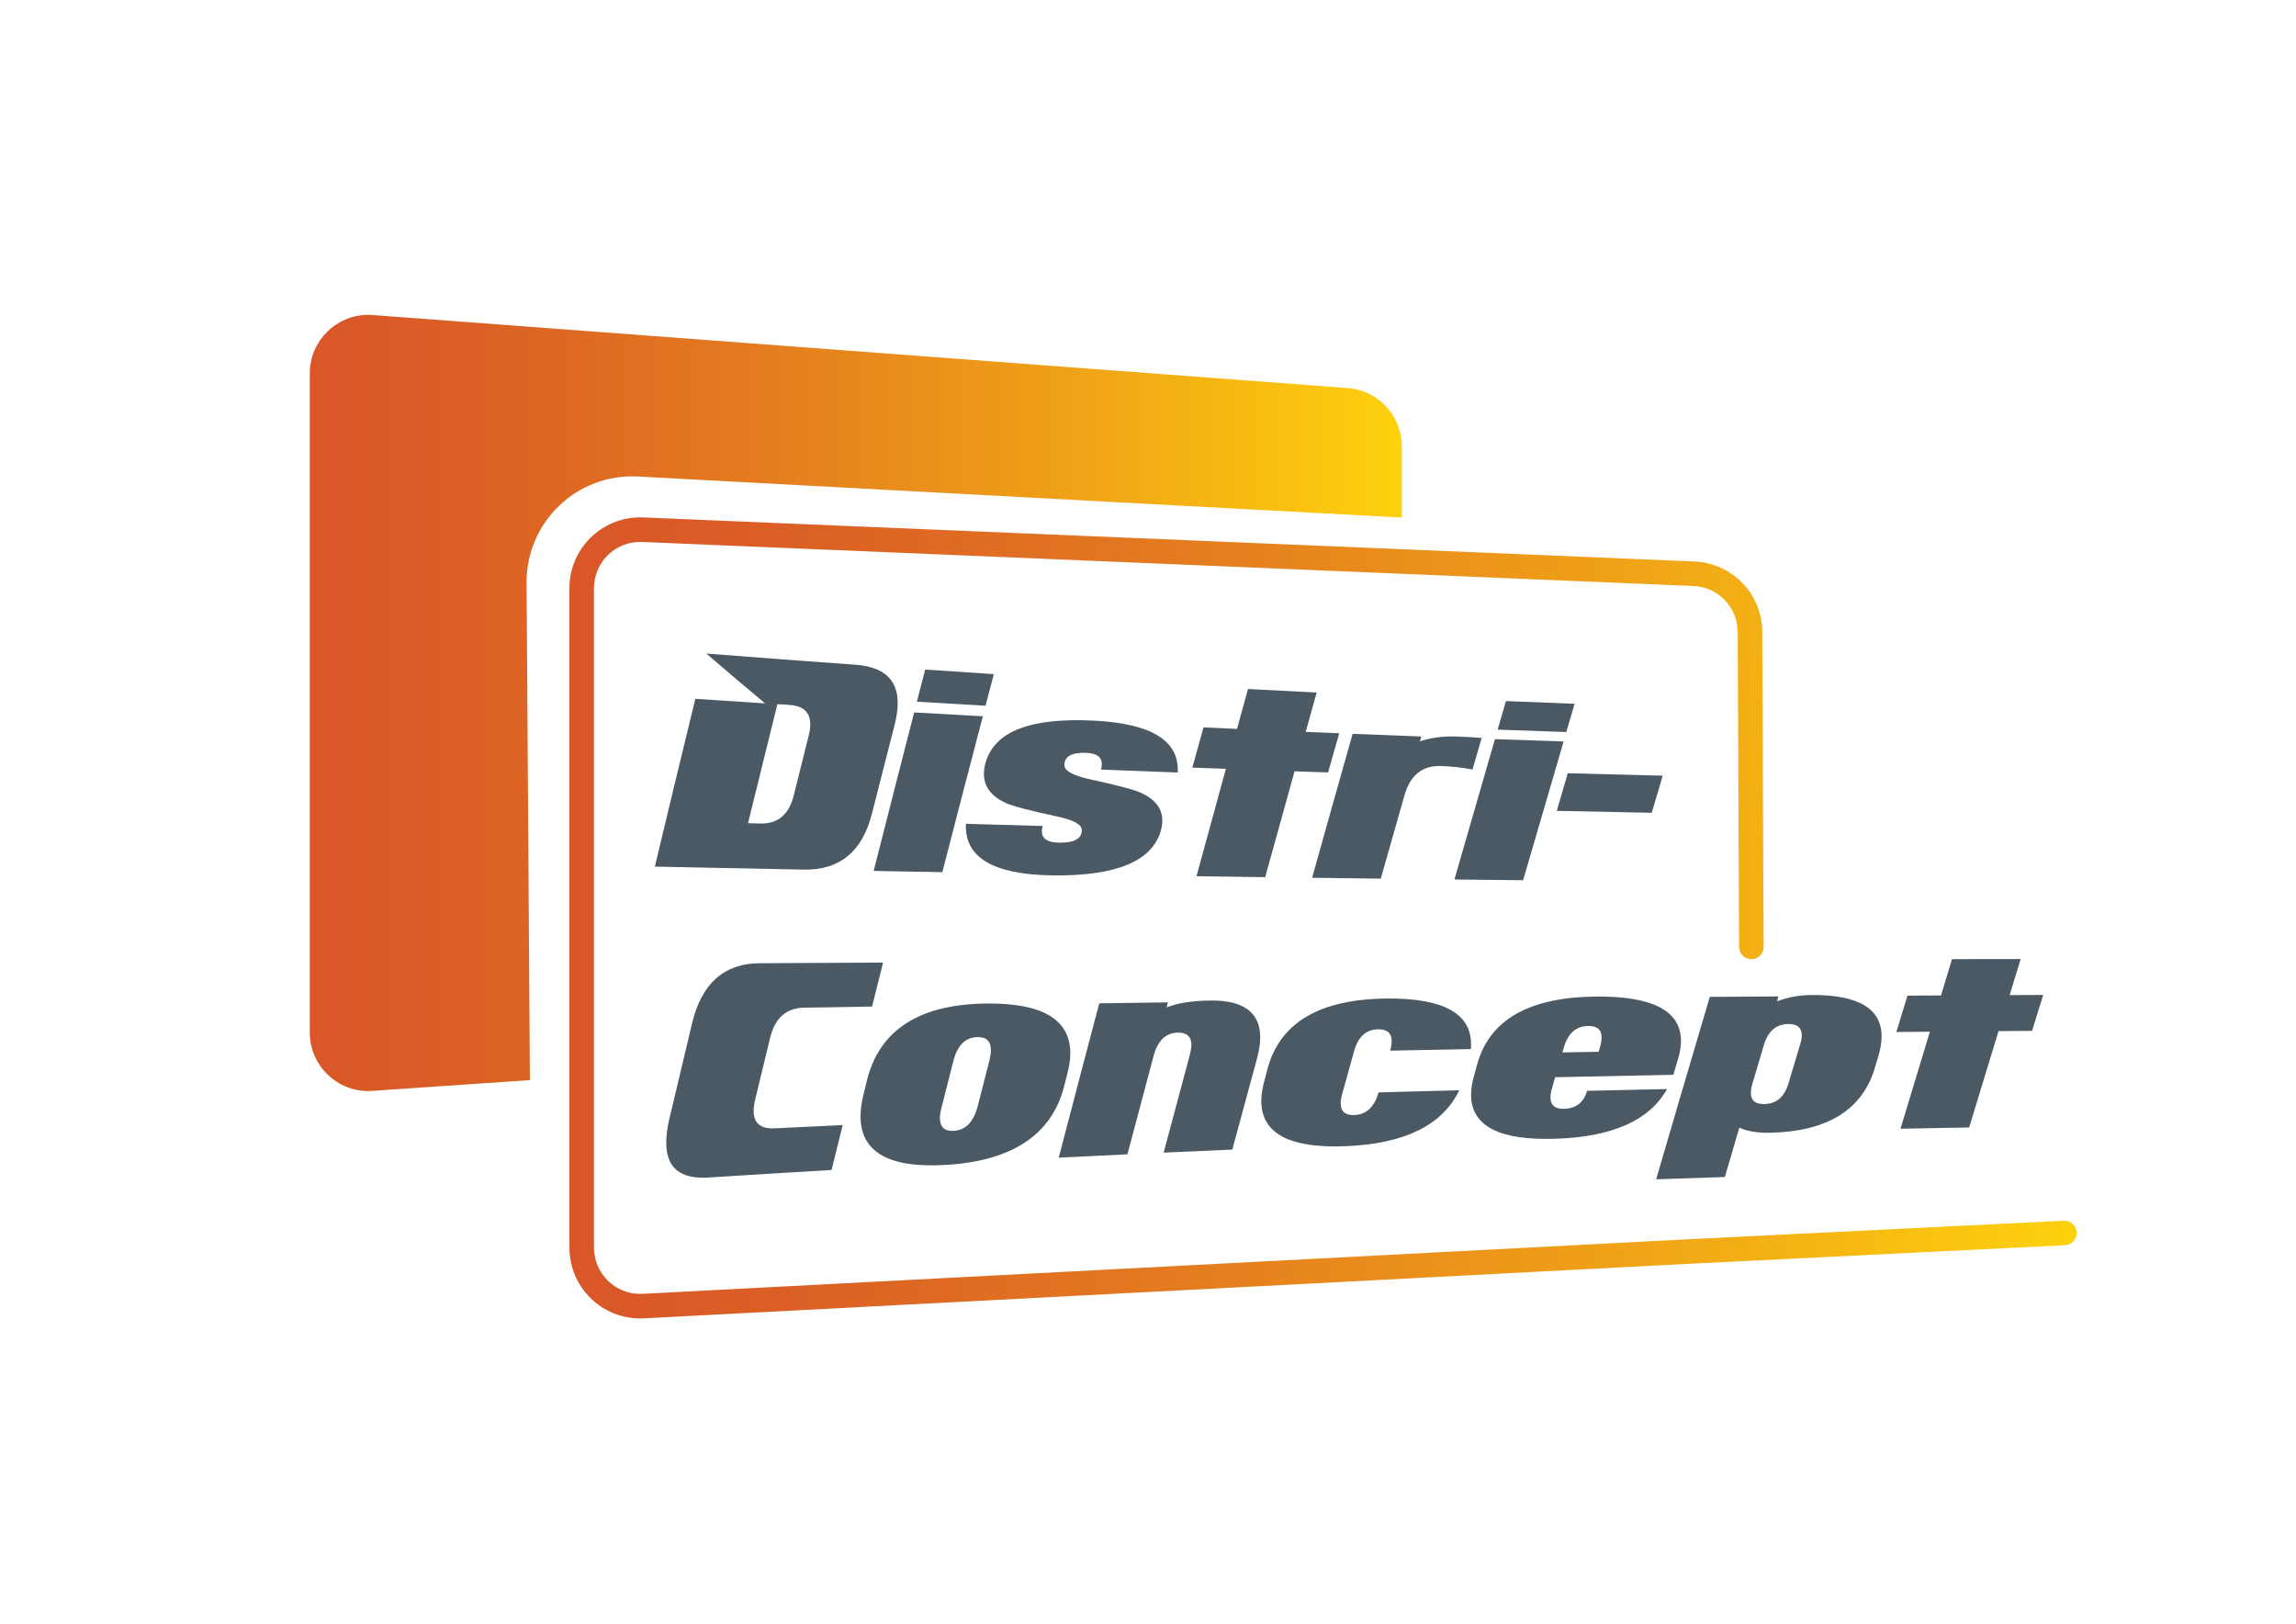
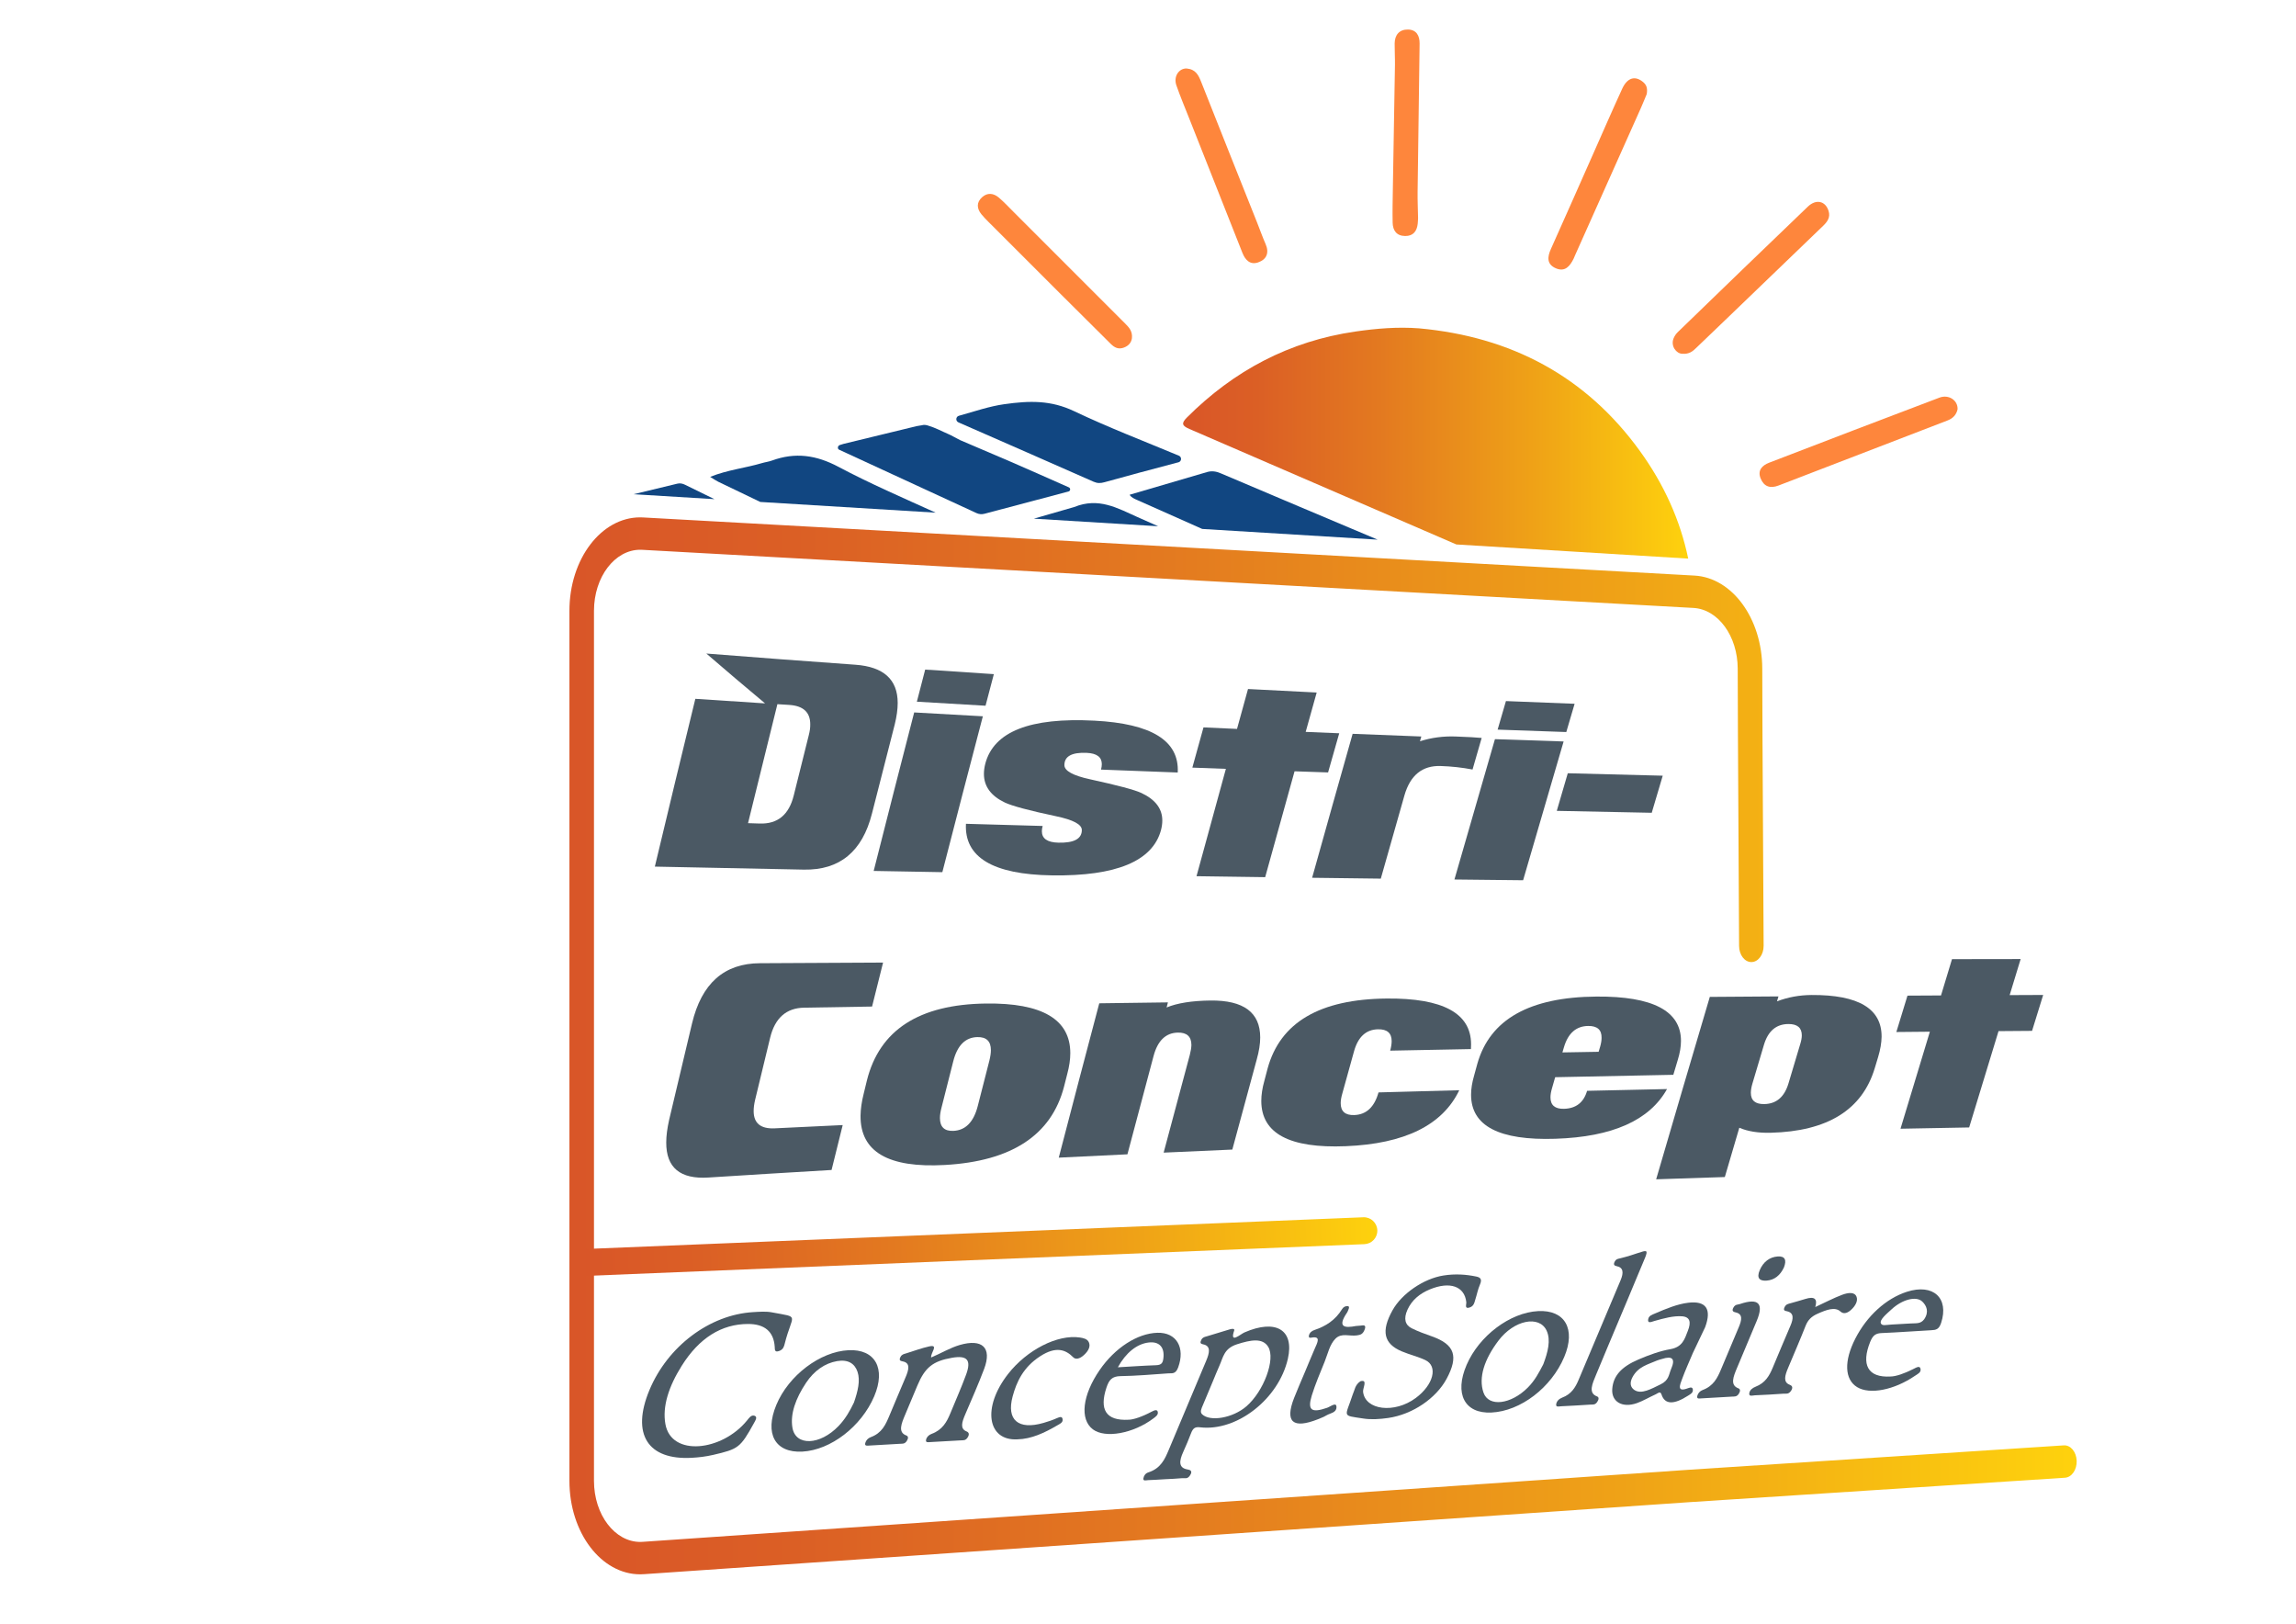
- <svg xmlns="http://www.w3.org/2000/svg" xmlns:xlink="http://www.w3.org/1999/xlink" id="Calque_1" viewBox="0 0 1932 1366.07">
+ <svg xmlns="http://www.w3.org/2000/svg" xmlns:xlink="http://www.w3.org/1999/xlink" id="Calque_1" viewBox="0 0 1220.168 862.751">
  <defs>
    <clipPath id="clippath">
-       <rect x="0" y="0" width="1932" height="1366.07" fill="none" stroke-width="0" />
+       <rect width="1220.168" height="862.751" fill="none" stroke-width="0" />
    </clipPath>
    <clipPath id="clippath-1">
-       <path d="M260.691,314.101v554.623c0,27.793,23.001,50.066,50.778,49.174l134.432-9.175-2.809-418.401c-.342-51.239,42.562-92.174,93.728-89.423l642.752,34.542v-59.914c0-25.746-19.85-47.141-45.527-49.064l-820.48-61.424c-1.253-.094-2.501-.14-3.736-.14-26.895-.002-49.137,21.838-49.137,49.201" fill="none" stroke-width="0" />
+       <rect width="1220.168" height="862.751" fill="none" stroke-width="0" />
    </clipPath>
-     <linearGradient id="Dégradé_sans_nom_2" x1="-16.59" y1="-243.923" x2="-14.295" y2="-243.923" gradientTransform="translate(6903.599 -97077.796) scale(400.412 -400.412)" gradientUnits="userSpaceOnUse">
+     <linearGradient id="Dégradé_sans_nom_2" x1="-622.478" y1="-344.617" x2="-621.029" y2="-344.617" gradientTransform="translate(344952.232 -190249.906) scale(553.674 -553.674)" gradientUnits="userSpaceOnUse">
      <stop offset="0" stop-color="#d95628" />
      <stop offset=".146" stop-color="#db5f25" />
      <stop offset=".388" stop-color="#e37920" />
      <stop offset=".696" stop-color="#efa217" />
      <stop offset="1" stop-color="#fed20d" />
    </linearGradient>
-     <clipPath id="clippath-2">
-       <rect x="0" y="0" width="1932" height="1366.07" fill="none" stroke-width="0" />
-     </clipPath>
-     <linearGradient id="Dégradé_sans_nom_2-2" x1="-16.48" y1="-243.297" x2="-14.185" y2="-243.297" gradientTransform="translate(9603.756 -133935.198) scale(553.674 -553.674)" xlink:href="#Dégradé_sans_nom_2" />
+     <linearGradient id="Dégradé_sans_nom_3" x1="294.536" y1="227.882" x2="717.717" y2="227.882" gradientTransform="translate(24.908 910.545) rotate(-2.335) scale(1 -1)" gradientUnits="userSpaceOnUse">
+       <stop offset="0" stop-color="#d95628" />
+       <stop offset=".146" stop-color="#db5f25" />
+       <stop offset=".388" stop-color="#e37920" />
+       <stop offset=".696" stop-color="#efa217" />
+       <stop offset="1" stop-color="#fed20d" />
+     </linearGradient>
+     <linearGradient id="Dégradé_sans_nom_2-2" x1="628.746" y1="235.473" x2="897.171" y2="235.473" gradientTransform="matrix(1,0,0,1,0,0)" xlink:href="#Dégradé_sans_nom_2" />
  </defs>
-   <g clip-path="url(#clippath)">
-     <g clip-path="url(#clippath-1)">
-       <rect x="260.691" y="264.898" width="918.88" height="653.893" fill="url(#Dégradé_sans_nom_2)" stroke-width="0" />
+   <g id="Calque_1-2">
+     <g clip-path="url(#clippath)">
+       <g clip-path="url(#clippath-1)">
+         <path d="M463.378,432.323c-5.086,20.093-17.13,30.09-36.133,29.749-26.416-.509-52.83-1.042-79.241-1.602,7.172-30.05,14.345-59.763,21.52-89.15,12.351.824,24.702,1.632,37.055,2.419-10.405-8.687-20.808-17.514-31.213-26.486,26.414,2.083,52.829,4.064,79.246,5.95,14.968,1.082,22.45,7.839,22.45,20.32,0,3.377-.525,7.172-1.568,11.401-4.04,15.709-8.077,31.508-12.114,47.4M421.829,422.64c2.661-10.705,5.32-21.367,7.981-31.988.57-2.182.831-4.125.784-5.826,0-6.381-3.731-9.803-11.189-10.274-2.09-.132-4.182-.264-6.271-.395-5.203,20.912-10.405,41.986-15.607,63.228,2.09.067,4.182.134,6.271.2,9.501.296,15.51-4.704,18.03-14.944" fill="#4b5964" stroke-width="0" />
+         <path d="M500.794,463.42c-12.165-.212-24.328-.431-36.491-.652,7.174-28.362,14.348-56.431,21.524-84.22,12.165.699,24.328,1.383,36.492,2.05-7.175,27.337-14.351,54.941-21.525,82.823M523.744,374.984c-12.165-.696-24.328-1.41-36.492-2.142,1.474-5.699,2.947-11.384,4.419-17.06,12.165.826,24.328,1.632,36.492,2.418-1.473,5.584-2.947,11.179-4.419,16.784" fill="#4b5964" stroke-width="0" />
+         <path d="M625.883,410.472c-13.59-.502-27.18-1.021-40.771-1.554.286-1.033.426-2.005.428-2.907,0-3.754-2.686-5.748-8.055-5.983-7.887-.346-11.831,1.82-11.831,6.51,0,3.043,4.561,5.573,13.685,7.544,14.541,3.182,23.617,5.575,27.229,7.263,7.412,3.475,11.118,8.331,11.118,14.613,0,1.654-.238,3.371-.712,5.155-4.467,16.445-23.785,24.511-57.95,24.01-31.362-.452-46.59-9.61-45.687-27.401,13.589.394,27.179.778,40.77,1.151-.286,1.006-.428,1.942-.428,2.808,0,3.908,2.945,5.929,8.838,6.065,8.269.188,12.402-2.053,12.402-6.715,0-2.981-4.561-5.411-13.685-7.326-14.398-3.039-23.475-5.496-27.227-7.286-7.413-3.528-11.119-8.619-11.119-15.219,0-1.674.238-3.462.713-5.36,4.513-17.175,23.851-24.695,58.018-22.923,30.412,1.569,45.166,10.693,44.264,27.554" fill="#4b5964" stroke-width="0" />
+         <path d="M705.788,410.428c-5.939-.198-11.881-.4-17.819-.604-5.205,18.64-10.408,37.387-15.611,56.247-12.165-.164-24.332-.332-36.497-.507,5.203-19.13,10.408-38.14,15.611-57.035-5.941-.217-11.881-.438-17.819-.662,1.971-7.141,3.943-14.263,5.916-21.369,5.939.273,11.881.542,17.819.807,1.95-7.083,3.898-14.149,5.845-21.2,12.165.639,24.332,1.259,36.497,1.861-1.948,6.958-3.898,13.931-5.845,20.918,5.941.249,11.881.496,17.821.738-1.972,6.921-3.946,13.856-5.918,20.804" fill="#4b5964" stroke-width="0" />
+         <path d="M782.558,408.882c-5.513-1.057-11.169-1.681-16.964-1.864-9.742-.314-16.159,4.886-19.246,15.662-4.183,14.662-8.363,29.385-12.547,44.176-12.165-.147-24.332-.3-36.497-.457,7.177-25.698,14.352-51.19,21.529-76.489,12.165.49,24.332.963,36.497,1.42-.238.844-.477,1.689-.714,2.533,6.082-1.932,12.403-2.768,18.961-2.529,6.558.241,11.165.495,13.828.766-1.616,5.585-3.231,11.179-4.846,16.782" fill="#4b5964" stroke-width="0" />
+         <path d="M809.43,467.71c-12.165-.127-24.332-.259-36.496-.396,7.176-25.03,14.351-49.881,21.527-74.566,12.165.425,24.332.834,36.497,1.226-7.176,24.42-14.351,48.996-21.527,73.736M832.381,388.961c-12.165-.41-24.33-.838-36.495-1.28,1.473-5.064,2.947-10.12,4.419-15.17,12.165.497,24.332.978,36.495,1.439-1.473,4.998-2.947,10-4.419,15.011" fill="#4b5964" stroke-width="0" />
+         <path d="M877.785,431.863c-16.821-.321-33.641-.661-50.464-1.021,1.948-6.671,3.895-13.331,5.845-19.978,16.821.457,33.643.889,50.464,1.296-1.948,6.558-3.898,13.125-5.845,19.704" fill="#4b5964" stroke-width="0" />
+         <path d="M441.924,621.659c-21.808,1.283-43.613,2.619-65.418,4.009-15.013.978-22.495-5.222-22.446-18.632,0-3.482.522-7.527,1.567-12.128,4.037-17.107,8.076-34.108,12.113-51.001,5.083-21.412,17.125-32.031,36.129-32.11,21.806-.117,43.613-.231,65.422-.338-1.948,7.766-3.896,15.554-5.844,23.363-12.02.195-24.041.394-36.061.597-9.503.155-15.537,5.451-18.102,15.941-2.661,10.956-5.32,21.954-7.981,32.998-.523,2.22-.784,4.22-.784,5.998,0,6.495,3.752,9.55,11.258,9.176,12.02-.59,24.041-1.168,36.061-1.731-1.972,7.929-3.943,15.883-5.916,23.859" fill="#4b5964" stroke-width="0" />
+         <path d="M565.439,577.462c-6.699,25.662-27.798,39.548-63.29,41.539-30.078,1.694-45.02-6.993-44.829-26.217.048-3.509.594-7.344,1.639-11.498.57-2.358,1.141-4.714,1.71-7.067,6.699-26.986,27.794-40.541,63.289-41.001,29.888-.394,44.832,8.416,44.832,26.387,0,3.38-.547,7.089-1.639,11.134-.571,2.239-1.141,4.481-1.711,6.725M519.609,587.701c2.067-8.103,4.134-16.183,6.2-24.24.523-2.13.786-3.958.784-5.482.002-4.724-2.398-7.03-7.197-6.922-6.415.142-10.692,4.45-12.829,12.956-2.067,8.13-4.134,16.283-6.2,24.459-.571,2.165-.855,4.02-.855,5.564,0,4.786,2.398,7.065,7.197,6.842,6.415-.296,10.715-4.7,12.9-13.176" fill="#4b5964" stroke-width="0" />
+         <path d="M654.894,610.818c-12.165.526-24.332,1.067-36.495,1.625,4.634-17.403,9.266-34.705,13.898-51.91.523-2.033.807-3.779.855-5.238,0-4.511-2.4-6.721-7.199-6.63-6.415.122-10.716,4.248-12.902,12.409-4.634,17.319-9.266,34.739-13.898,52.263-12.165.574-24.329,1.164-36.494,1.769,7.174-27.595,14.349-54.928,21.525-82.011,12.165-.165,24.329-.328,36.495-.486-.238.901-.476,1.801-.713,2.703,5.703-2.349,13.472-3.573,23.308-3.693,17.629-.198,26.444,6.351,26.446,19.629,0,3.431-.619,7.334-1.853,11.721-4.325,15.869-8.648,31.817-12.973,47.848" fill="#4b5964" stroke-width="0" />
+         <path d="M775.501,579.285c-8.886,18.541-29.011,28.488-60.374,29.741-29.844,1.209-44.79-6.749-44.836-24.017,0-3.29.545-6.874,1.639-10.747.571-2.169,1.141-4.336,1.71-6.502,6.701-24.55,27.799-36.871,63.298-37.198,29.891-.279,44.836,7.839,44.836,24.322,0,.846-.025,1.694-.071,2.54-14.304.266-28.608.542-42.912.829.522-1.941.784-3.629.784-5.067,0-4.262-2.398-6.356-7.199-6.278-6.416.102-10.692,4.03-12.831,11.806-2.067,7.433-4.135,14.883-6.202,22.35-.571,1.978-.855,3.672-.855,5.086,0,4.379,2.398,6.488,7.2,6.328,6.415-.215,10.715-4.233,12.9-12.033,14.304-.403,28.608-.79,42.912-1.161" fill="#4b5964" stroke-width="0" />
+         <path d="M889.259,571.09c-20.931.395-41.862.821-62.795,1.274-.547,1.906-1.092,3.814-1.639,5.72-.571,1.911-.855,3.571-.855,4.981,0,4.189,2.399,6.219,7.199,6.092,6.366-.171,10.454-3.361,12.26-9.558,14.16-.328,28.321-.641,42.481-.939-9.266,16.62-29.033,25.443-59.302,26.416-29.892.978-44.835-6.782-44.835-23.417,0-3.071.545-6.49,1.64-10.252.57-2.081,1.139-4.162,1.71-6.241,6.7-23.563,27.799-35.384,63.296-35.645,29.937-.225,44.903,7.634,44.903,23.54,0,3.1-.57,6.488-1.71,10.169-.784,2.619-1.568,5.239-2.352,7.861M849.56,558.865c.261-.875.523-1.752.784-2.628.523-1.794.783-3.387.783-4.783.096-4.27-2.28-6.374-7.127-6.312-6.415.082-10.716,3.878-12.902,11.41-.262.881-.523,1.762-.784,2.644,6.415-.113,12.831-.223,19.246-.332" fill="#4b5964" stroke-width="0" />
+         <path d="M996.308,567.56c-6.652,22.134-25.11,33.579-55.375,34.327-6.557.159-12.094-.724-16.608-2.664-2.565,8.712-5.13,17.44-7.697,26.187-12.165.384-24.328.786-36.492,1.204,9.503-32.561,19.006-64.857,28.511-96.918,12.165-.09,24.328-.175,36.491-.258-.261.873-.522,1.745-.784,2.619,5.797-2.21,11.926-3.329,18.387-3.37,24.897-.142,37.297,7.264,37.202,22.198-.049,3.231-.667,6.829-1.855,10.791-.593,1.96-1.186,3.921-1.779,5.883M956.683,554.838c.571-1.826.856-3.396.856-4.707-.002-4.061-2.4-6.068-7.199-6.021-6.415.064-10.716,3.717-12.9,10.973-2.067,6.935-4.134,13.881-6.2,20.837-.525,1.839-.784,3.422-.784,4.741,0,4.088,2.398,6.082,7.197,5.981,6.415-.134,10.692-3.826,12.829-11.067,2.067-6.923,4.134-13.835,6.2-20.737" fill="#4b5964" stroke-width="0" />
+         <path d="M1079.897,547.745c-5.938.043-11.876.09-17.814.137-5.202,17.013-10.405,34.074-15.607,51.183-12.162.212-24.324.438-36.486.677,5.203-17.239,10.405-34.421,15.607-51.552-5.938.054-11.877.109-17.815.165,1.971-6.453,3.943-12.898,5.915-19.334,5.939-.033,11.877-.065,17.816-.096,1.948-6.436,3.895-12.864,5.842-19.286,12.162-.019,24.324-.038,36.485-.054-1.946,6.38-3.895,12.767-5.842,19.16,5.938-.026,11.876-.052,17.814-.078-1.971,6.354-3.943,12.713-5.915,19.078" fill="#4b5964" stroke-width="0" />
+         <path d="M924.206,502.619l-.612-112.348-.116-35.025c-.054-17.294-10.405-31.485-23.498-32.223h.007l-558.72-30.884h-.005c-.362-.021-.721-.031-1.078-.031-13.461.032-24.5,14.436-24.524,32.394v462.397c.025,17.984,11.091,32.362,24.518,32.395.488,0,.979-.019,1.474-.057l.023-.002,556.104-38.3,198.994-12.947c3.597-.234,6.658,3.424,6.835,8.171.178,4.746-2.595,8.784-6.193,9.019l-198.983,12.946.019-.002-556.078,38.299.043-.003c-.75.059-1.498.087-2.241.087-20.616-.006-37.549-22.056-37.561-49.605v-462.398c.009-27.507,16.912-49.598,37.568-49.603.543,0,1.089.015,1.637.046h0l558.714,30.885h.007c20.055,1.141,35.892,22.853,35.982,49.342l.116,35.025.612,112.348c.015,4.752-2.892,8.622-6.494,8.642-3.602.021-6.535-3.816-6.55-8.568h-.002.001Z" fill="url(#Dégradé_sans_nom_2)" stroke-width="0" />
+       </g>
    </g>
-     <g clip-path="url(#clippath-2)">
-       <path d="M733.707,684.535c-8.053,31.816-27.123,47.643-57.213,47.104-41.826-.805-83.651-1.65-125.47-2.536,11.357-47.581,22.714-94.628,34.074-141.16,19.557,1.306,39.113,2.584,58.672,3.83-16.475-13.755-32.947-27.731-49.422-41.938,41.823,3.298,83.649,6.435,125.477,9.42,23.699,1.712,35.547,12.413,35.547,32.174,0,5.347-.831,11.357-2.483,18.053-6.396,24.874-12.789,49.89-19.182,75.053M667.919,669.204c4.213-16.95,8.424-33.833,12.638-50.649.902-3.456,1.315-6.531,1.241-9.225,0-10.104-5.907-15.522-17.716-16.268-3.309-.209-6.621-.418-9.93-.626-8.238,33.112-16.475,66.481-24.711,100.114,3.309.106,6.621.211,9.93.317,15.043.47,24.559-7.449,28.548-23.662" fill="#4b5964" stroke-width="0" />
-       <path d="M792.951,733.774c-19.261-.335-38.521-.682-57.779-1.033,11.359-44.908,22.719-89.352,34.081-133.353,19.261,1.108,38.521,2.189,57.782,3.245-11.362,43.285-22.723,86.993-34.083,131.141M829.29,593.745c-19.261-1.101-38.521-2.233-57.782-3.392,2.334-9.023,4.665-18.026,6.997-27.013,19.261,1.308,38.521,2.584,57.782,3.828-2.332,8.842-4.665,17.7-6.997,26.576" fill="#4b5964" stroke-width="0" />
-       <path d="M991.015,649.936c-21.519-.794-43.037-1.616-64.556-2.46.452-1.636.675-3.174.677-4.603,0-5.944-4.252-9.101-12.755-9.473-12.488-.548-18.733,2.882-18.733,10.308,0,4.819,7.222,8.824,21.668,11.945,23.024,5.039,37.394,8.828,43.115,11.499,11.736,5.503,17.604,13.191,17.604,23.139,0,2.618-.376,5.338-1.127,8.163-7.073,26.039-37.661,38.81-91.757,38.016-49.658-.716-73.77-15.217-72.34-43.386,21.516.624,43.035,1.232,64.554,1.822-.452,1.593-.677,3.075-.677,4.447,0,6.187,4.663,9.388,13.994,9.604,13.092.298,19.637-3.25,19.637-10.632,0-4.72-7.222-8.569-21.668-11.6-22.797-4.812-37.169-8.702-43.111-11.536-11.738-5.586-17.606-13.647-17.606-24.098,0-2.651.376-5.482,1.129-8.486,7.146-27.194,37.766-39.102,91.865-36.297,48.153,2.485,71.516,16.931,70.087,43.629" fill="#4b5964" stroke-width="0" />
-       <path d="M1117.537,649.867c-9.404-.314-18.811-.633-28.215-.957-8.241,29.514-16.479,59.198-24.718,89.06-19.263-.259-38.526-.525-57.789-.803,8.238-30.29,16.479-60.391,24.718-90.309-9.407-.344-18.811-.693-28.215-1.047,3.121-11.307,6.244-22.583,9.368-33.835,9.404.431,18.811.858,28.215,1.278,3.087-11.215,6.171-22.404,9.255-33.567,19.263,1.012,38.526,1.994,57.789,2.947-3.084,11.018-6.171,22.058-9.255,33.121,9.407.395,18.811.785,28.217,1.168-3.123,10.958-6.247,21.939-9.37,32.942" fill="#4b5964" stroke-width="0" />
-       <path d="M1239.093,647.419c-8.73-1.673-17.684-2.662-26.861-2.951-15.426-.498-25.585,7.736-30.473,24.8-6.623,23.215-13.243,46.528-19.866,69.947-19.263-.234-38.526-.475-57.789-.723,11.364-40.69,22.726-81.054,34.088-121.112,19.263.776,38.526,1.524,57.789,2.249-.376,1.336-.755,2.674-1.131,4.011,9.631-3.059,19.639-4.383,30.023-4.004,10.384.381,17.679.783,21.895,1.212-2.559,8.844-5.115,17.7-7.674,26.572" fill="#4b5964" stroke-width="0" />
-       <path d="M1281.642,740.566c-19.263-.202-38.526-.411-57.788-.627,11.362-39.632,22.723-78.981,34.085-118.067,19.263.672,38.526,1.32,57.789,1.941-11.362,38.666-22.723,77.579-34.085,116.752M1317.983,615.876c-19.263-.649-38.524-1.326-57.786-2.026,2.332-8.018,4.665-16.025,6.997-24.02,19.263.787,38.526,1.549,57.786,2.279-2.332,7.913-4.665,15.834-6.997,23.768" fill="#4b5964" stroke-width="0" />
-       <path d="M1389.875,683.806c-26.634-.509-53.268-1.046-79.904-1.616,3.084-10.563,6.168-21.108,9.255-31.634,26.634.723,53.27,1.407,79.904,2.052-3.084,10.384-6.171,20.782-9.255,31.198" fill="#4b5964" stroke-width="0" />
-       <path d="M699.738,984.328c-34.53,2.031-69.056,4.147-103.582,6.348-23.772,1.549-35.618-8.268-35.54-29.502,0-5.514.826-11.919,2.481-19.203,6.393-27.088,12.787-54.007,19.18-80.755,8.048-33.904,27.116-50.718,57.206-50.842,34.528-.186,69.056-.365,103.589-.535-3.084,12.296-6.169,24.628-9.253,36.993-19.033.308-38.067.624-57.098.945-15.047.246-24.601,8.631-28.662,25.241-4.213,17.347-8.424,34.762-12.638,52.249-.828,3.516-1.242,6.683-1.242,9.498,0,10.283,5.941,15.121,17.826,14.529,19.033-.934,38.067-1.85,57.1-2.742-3.123,12.555-6.244,25.149-9.367,37.778" fill="#4b5964" stroke-width="0" />
-       <path d="M895.309,914.347c-10.607,40.632-44.015,62.621-100.213,65.772-47.625,2.683-71.285-11.073-70.982-41.511.076-5.556.941-11.628,2.595-18.207.902-3.734,1.806-7.463,2.708-11.19,10.607-42.73,44.008-64.193,100.211-64.921,47.324-.624,70.986,13.326,70.986,41.78,0,5.352-.865,11.224-2.595,17.629-.904,3.546-1.806,7.096-2.71,10.648M822.744,930.56c3.272-12.83,6.545-25.624,9.817-38.381.828-3.373,1.244-6.267,1.241-8.681.002-7.479-3.798-11.132-11.396-10.96-10.157.225-16.929,7.045-20.314,20.514-3.272,12.872-6.545,25.782-9.817,38.728-.904,3.428-1.354,6.366-1.354,8.81,0,7.578,3.796,11.187,11.396,10.834,10.157-.47,16.966-7.442,20.426-20.862" fill="#4b5964" stroke-width="0" />
-       <path d="M1036.952,967.162c-19.263.833-38.526,1.689-57.786,2.573,7.337-27.556,14.671-54.952,22.007-82.194.828-3.22,1.278-5.983,1.354-8.294,0-7.142-3.8-10.643-11.398-10.497-10.157.193-16.968,6.726-20.429,19.648-7.337,27.423-14.671,55.005-22.007,82.752-19.263.909-38.523,1.843-57.784,2.802,11.359-43.694,22.721-86.972,34.083-129.856,19.263-.262,38.523-.519,57.786-.769-.376,1.427-.753,2.852-1.129,4.28,9.03-3.72,21.331-5.657,36.906-5.847,27.914-.314,41.872,10.056,41.874,31.081,0,5.432-.98,11.612-2.935,18.558-6.848,25.126-13.693,50.379-20.541,75.762" fill="#4b5964" stroke-width="0" />
-       <path d="M1227.92,917.232c-14.07,29.358-45.936,45.107-95.596,47.092-47.255,1.914-70.92-10.685-70.993-38.028,0-5.209.863-10.884,2.595-17.016.904-3.435,1.806-6.866,2.708-10.295,10.611-38.872,44.017-58.381,100.225-58.899,47.329-.443,70.993,12.413,70.993,38.512,0,1.34-.039,2.683-.112,4.021-22.648.42-45.298.858-67.946,1.313.826-3.073,1.241-5.746,1.241-8.023,0-6.749-3.798-10.063-11.398-9.941-10.159.161-16.929,6.38-20.316,18.694-3.272,11.77-6.547,23.566-9.82,35.389-.904,3.132-1.354,5.815-1.354,8.053,0,6.933,3.798,10.272,11.401,10.019,10.157-.34,16.966-6.703,20.426-19.052,22.648-.638,45.298-1.251,67.946-1.838" fill="#4b5964" stroke-width="0" />
-       <path d="M1408.043,904.258c-33.142.626-66.284,1.299-99.428,2.017-.865,3.018-1.73,6.038-2.595,9.058-.904,3.025-1.354,5.654-1.354,7.887,0,6.634,3.798,9.847,11.398,9.645,10.081-.271,16.553-5.322,19.412-15.134,22.421-.519,44.843-1.014,67.264-1.487-14.671,26.315-45.97,40.286-93.898,41.826-47.331,1.549-70.991-10.738-70.991-37.078,0-4.863.863-10.276,2.596-16.234.902-3.295,1.804-6.591,2.708-9.882,10.609-37.309,44.017-56.026,100.222-56.439,47.402-.356,71.099,12.087,71.099,37.273,0,4.909-.902,10.274-2.708,16.101-1.241,4.147-2.483,8.296-3.724,12.447M1345.183,884.901c.413-1.386.828-2.774,1.241-4.161.828-2.841,1.239-5.363,1.239-7.573.151-6.761-3.61-10.093-11.284-9.994-10.157.129-16.968,6.141-20.429,18.067-.415,1.395-.828,2.79-1.242,4.186,10.157-.179,20.316-.353,30.473-.526" fill="#4b5964" stroke-width="0" />
-       <path d="M1577.544,898.668c-10.533,35.047-39.76,53.169-87.681,54.353-10.382.252-19.15-1.147-26.297-4.218-4.062,13.794-8.124,27.614-12.188,41.463-19.261.608-38.521,1.244-57.782,1.907,15.047-51.556,30.095-102.694,45.144-153.458,19.261-.142,38.521-.278,57.779-.408-.413,1.382-.826,2.763-1.242,4.147,9.179-3.5,18.884-5.271,29.115-5.336,39.421-.225,59.055,11.502,58.906,35.148-.078,5.117-1.056,10.813-2.937,17.087-.939,3.103-1.877,6.208-2.818,9.315M1514.801,878.524c.904-2.891,1.356-5.377,1.356-7.454-.002-6.43-3.8-9.609-11.398-9.533-10.157.101-16.968,5.886-20.426,17.374-3.272,10.981-6.545,21.978-9.817,32.993-.831,2.912-1.241,5.418-1.241,7.506,0,6.474,3.796,9.631,11.396,9.471,10.157-.211,16.929-6.058,20.314-17.523,3.272-10.962,6.545-21.907,9.817-32.835" fill="#4b5964" stroke-width="0" />
-       <path d="M1709.898,867.293c-9.402.069-18.804.142-28.206.216-8.236,26.939-16.475,53.952-24.711,81.042-19.256.335-38.514.693-57.772,1.072,8.238-27.295,16.475-54.502,24.711-81.627-9.402.085-18.806.172-28.208.262,3.121-10.217,6.244-20.422,9.365-30.613,9.404-.053,18.806-.103,28.21-.151,3.084-10.191,6.166-20.369,9.25-30.537,19.258-.03,38.514-.06,57.77-.085-3.082,10.102-6.166,20.215-9.25,30.338,9.402-.041,18.804-.083,28.206-.124-3.121,10.061-6.244,20.13-9.365,30.209" fill="#4b5964" stroke-width="0" />
-       <path d="M1463.378,796.702l-.969-222.975-.183-42.032c-.085-20.754-16.474-37.785-37.206-38.67h.011s-884.671-37.063-884.671-37.063h-.009c-.573-.025-1.142-.037-1.708-.037-21.313.039-38.793,17.324-38.831,38.875v554.912c.039,21.582,17.561,38.837,38.821,38.876.772,0,1.55-.023,2.334-.069l.037-.002,880.529-45.963,315.086-15.537c5.696-.281,10.542,4.109,10.823,9.806.281,5.696-4.109,10.542-9.805,10.823l-315.067,15.536.03-.002-880.487,45.961.069-.004c-1.188.07-2.371.104-3.548.104-32.643-.007-59.455-26.469-59.474-59.53V494.799c.015-33.011,26.779-59.521,59.485-59.528.861,0,1.725.018,2.591.055h0l884.661,37.064h.011c31.755,1.369,56.83,27.426,56.974,59.215l.183,42.032.969,222.976c.025,5.703-4.579,10.347-10.282,10.371-5.703.025-10.347-4.579-10.371-10.282h0Z" fill="url(#Dégradé_sans_nom_2-2)" stroke-width="0" />
-     </g>
+     <path d="M724.515,646.79l-414.645,16.909.336,14.297,414.892-16.919c3.897-.159,6.947-3.412,6.856-7.311h0c-.094-3.996-3.445-7.139-7.439-6.976Z" fill="url(#Dégradé_sans_nom_3)" stroke-width="0" />
  </g>
+   <g id="Calque_2">
+     <path d="M367.736,774.588c-23.573,1.351-32.348-12.607-22.615-35.969,9.696-23.272,31.988-40.053,55.095-41.428,3.428-.204,6.873-.474,9.962.115,15.313,2.922,10.951.304,6.825,16.739-.344,1.371-.719,2.94-2.837,3.753-2.615,1.004-2.354-.746-2.452-2.189-.55-8.136-5.41-12.139-14.182-12.123-14.122.026-25.977,7.458-35.233,22.204-6.932,11.044-10.362,21.612-8.683,30.992,3.127,17.47,30.044,14.447,43.356-1.893,1.035-1.271,2.2-3.082,3.903-2.572,1.827.546.727,2.287-.232,4.016-7.216,13.013-8.207,13.704-21.682,16.821-3.915.905-7.588,1.329-11.226,1.532h0Z" fill="#4b5964" stroke-width="0" />
+     <path d="M684.4,722.039c3.546-15.455-6.309-21.346-23.072-14.059-2.18.946-8.001,6.348-5.435-1.019.352-1.024-1.019-1.031-2.225-.657-4.129,1.278-8.255,2.533-12.38,3.759-1.09.323-2.138.45-2.862,1.836-.81,1.549-.434,2.141.885,2.389,4.317.816,3.494,4.487,1.694,8.753-6.667,15.802-13.237,31.599-19.918,47.396-2.049,4.859-4.196,9.779-10.791,11.895-1.619.517-2.394,1.798-2.635,3.099-.328,1.743,1.402,1.066,2.481,1.034,2.999-.096,6.058-.32,9.094-.493,3.034-.166,6.04-.252,9.126-.557,1.254-.122,2.62.702,4.056-1.484,1.572-2.381.054-2.919-1.315-3.142-4.866-.797-4.511-4.447-2.295-9.321,1.513-3.33,2.917-6.667,4.173-9.977,1.109-2.933,2.392-3.375,4.862-3.089,19.534,2.268,41.666-15.069,46.557-36.364h0ZM662.297,747.311c-7.176,6.159-19.168,8.218-23.431,4.182-1.321-1.247-.405-2.995.354-4.819,1.809-4.352,3.643-8.698,5.466-13.045,1.123-2.69,2.18-5.382,3.397-8.072,1.952-4.297,2.321-9.072,9.375-11.31,7.124-2.259,13.448-3.542,16.491,1.351,4.04,6.505-2.339,23.726-11.651,31.713h0Z" fill="#4b5964" stroke-width="0" />
+     <path d="M718.87,740.975c1.078-2.295,1.165-5.137,4.104-7.052,4.07-1.173,1.189,3.593,1.413,5.601,1.088,9.761,16.671,11.715,28.028,3.265,9.368-6.968,11.945-16.88,5.026-20.133-3.91-1.838-8.441-2.911-12.472-4.608-9.667-4.069-11.099-10.808-4.906-21.893,4.927-8.817,16.501-16.772,27.053-18.428,6.349-.996,12.029-.548,17.362.542,2.088.426,3.333,1.265,2.021,4.271-1.165,2.672-1.606,5.308-2.475,7.977-.51,1.567-.696,3.534-3.149,4.257-2.706.798-1.499-1.685-1.639-2.927-.95-8.439-8.765-11.144-19.413-6.723-5.313,2.205-9.47,5.601-11.823,10.733-2.266,4.944-1.171,8.221,2.208,9.907,3.402,1.698,7.119,3.027,10.828,4.344,12.031,4.274,14.207,10.507,7.724,22.534-5.597,10.384-18.099,18.915-31.021,20.786-4.557.66-9.146.923-13.086.313-11.874-1.837-9.792-.429-5.783-12.771h0v.002Z" fill="#4b5964" stroke-width="0" />
+     <path d="M494.842,721.293c5.171-2.183,10.156-5.186,15.205-6.644,11.948-3.451,17.223,1.375,12.967,12.697-3.031,8.064-6.649,16.189-10.103,24.292-1.674,3.928-2.864,7.503.713,8.922,1.172.466,1.75,1.436.608,3.233-1.115,1.754-2.365,1.453-3.492,1.525-5.476.346-10.937.655-16.381.923-1.129.056-2.63.401-2.199-1.336.361-1.458,1.514-2.503,2.918-3.018,5.783-2.125,8.096-6.373,9.97-10.935,2.812-6.849,5.855-13.723,8.366-20.539,2.9-7.871.561-10.362-7.536-8.956-10.11,1.756-14.321,5.136-18.34,14.717-2.178,5.192-4.352,10.385-6.532,15.577-1.956,4.66-3.946,9.312.641,10.977,1.092.397,1.168,1.484.25,2.907-1.109,1.72-2.379,1.436-3.498,1.508-5.48.356-10.937.655-16.389.942-1.159.061-2.624.386-2.175-1.359.368-1.432,1.487-2.576,2.886-3.089,5.932-2.173,7.878-6.611,9.772-11.051,2.925-6.857,5.699-13.707,8.673-20.565,1.848-4.262,2.82-7.94-1.629-8.692-1.25-.211-1.843-.73-.973-2.348.743-1.383,1.847-1.525,2.899-1.851,4.125-1.277,8.323-2.838,12.351-3.728,5.327-1.176.641,3.458,1.027,5.892l.002-.002h0Z" fill="#4b5964" stroke-width="0" />
+     <path d="M817.404,696.647c-14.919.772-31.317,13.098-37.988,28.554-6.637,15.375-1.099,26.021,13.173,25.342,15.478-.736,31.817-13.211,38.705-29.554,6.247-14.814.387-25.084-13.891-24.342h0ZM811.955,737.249c-8.932,9.004-20.879,10.533-23.583,2.687-2.768-8.035.518-17.711,7.885-27.511,8.363-11.122,21.795-13.704,25.663-5.409,2.343,5.035.66,11.455-1.744,17.832-2.316,4.482-4.466,8.621-8.221,12.402h0Z" fill="#4b5964" stroke-width="0" />
+     <path d="M450.927,717.424c-15.107.732-31.833,13.394-38.344,29.023-6.397,15.344-.684,25.623,13.813,24.858,15.045-.796,31.363-13.339,38.176-29.359,6.314-14.829.537-25.206-13.644-24.521h0ZM445.624,757.717c-9.849,10.27-22.856,10.786-24.507.851-1.207-7.255,1.633-15.398,7.283-23.864,4.232-6.338,9.989-10.391,16.461-11.49,5.866-.997,9.383,1.306,10.865,5.709,1.549,4.626.168,10.247-1.903,16.275-2.01,4.187-4.392,8.548-8.199,12.52v-.002Z" fill="#4b5964" stroke-width="0" />
+     <path d="M899.644,738.546c-.042-1.427-.995-1.549-2.485-.971-6.244,2.425-4.409-1.701-3.211-4.941,1.671-4.537,3.767-9.125,5.68-13.687l6.542-13.753c3.59-9.666.468-14.157-9.073-12.981-5.662.696-11.623,3.126-17.565,5.699-1.557.672-3.303,1.163-3.634,3.071-.428,2.469,1.723,1.355,3.418.878,4.989-1.406,9.954-2.754,14.442-2.464,4.519.294,4.993,3.217,3.224,7.725-1.69,4.305-2.777,8.621-9.362,9.766-5.461.95-11.228,3.042-16.949,5.493-9.092,3.896-13.34,8.721-13.869,15.614-.52,6.769,5.295,10.302,13.123,7.538,3.239-1.142,6.548-3.134,9.832-4.608,1.211-.545,2.565-2.023,3.216.005,1.758,5.493,6.637,5.472,14.134.64,1.307-.84,2.592-1.469,2.539-3.025h0ZM882.504,735.559c-5.017,2.446-10.217,5.446-13.909,3.024-2.002-1.322-2.766-3.604-1.021-6.857,3.044-5.664,8.28-6.738,12.974-8.808.859-.378,1.729-.529,2.592-.811,5.68-1.865,7.321-.083,4.922,5.348-1.227,2.9-1.065,5.92-5.557,8.104h0Z" fill="#4b5964" stroke-width="0" />
+     <path d="M1016.729,727.455c-4.665,2.358-9.214,3.937-12.072,3.946-12.194.697-15.592-6.389-10.805-18.34,1.479-3.698,3.038-4.636,6.347-4.762,8.625-.336,17.409-1.038,26.089-1.491,2.54-.133,4.136-.399,5.281-3.879,4.333-13.174-4.159-21.065-18.211-16.542-11.034,3.553-21.197,12.78-27.375,24.85-6.115,11.948-5.745,21.712.975,25.812,6.705,4.084,19.646,1.541,30.723-6.024,1.426-.977,3.225-1.715,2.97-3.526-.299-2.104-2.151-.939-3.923-.044h.002ZM1005.154,695.777c5.682-5.309,13.123-7.267,16.354-4.246,2.297,2.145,3.798,5.475,1.061,9.459-1.917,2.491-3.935,2.039-7.328,2.231l-10.178.577c-2.827.161-4.768.838-5.474-.597-.943-1.898,3.157-5.171,5.564-7.423h0Z" fill="#4b5964" stroke-width="0" />
+     <path d="M612.047,750.074c-4.893,2.626-9.641,4.245-12.176,4.287-12.294.714-15.713-5.508-11.852-17.095,1.366-4.099,2.958-5.999,7.475-6.068,8.33-.132,16.941-.87,25.489-1.479,1.779-.123,3.753.581,5.116-3.115,3.877-10.533-.857-18.751-11.062-18.439-10.638.32-22.52,7.999-30.639,19.788-9.191,13.359-10.669,26.172-3.627,31.508,6.552,4.961,21.505,2.241,32.157-5.783,1.314-.988,2.505-1.826,2.385-3.187-.154-1.699-1.538-1.348-3.265-.416h0ZM610.493,713.324c5.604-.635,8.428,2.529,7.783,8.227-.283,2.478-.834,3.74-3.923,3.853-6.708.227-13.538.716-20.283,1.098,4.215-7.693,10.096-12.463,16.424-13.178h0Z" fill="#4b5964" stroke-width="0" />
+     <path d="M540.653,764.788c-15.892.862-18.825-16.904-4.962-34.691,10.009-12.842,26.352-21.195,38.187-19.419,1.971.296,3.957.766,4.755,2.492.947,2.051.065,4.382-2.554,6.791-2.298,2.114-4.458,2.518-5.716,1.238-3.991-4.057-9.11-6.059-17.6-.548-8.945,5.806-12.513,13.521-14.618,21.346-3.359,12.487,3,17.927,16.379,14.064,2.371-.685,4.802-1.464,7.187-2.558,1.991-.912,2.886-.76,3.008.803.126,1.615-1.503,2.267-2.674,2.955-6.994,4.105-13.942,7.361-21.39,7.525h0v.002Z" fill="#4b5964" stroke-width="0" />
+     <path d="M860.521,701.046c-4.096,9.768-8.243,19.541-12.27,29.305-1.967,4.77-4.395,9.815.438,11.606,1.116.414,1.065,1.562.129,2.954-1.151,1.709-2.402,1.338-3.508,1.411-5.284.35-10.547.647-15.789.899-1.106.053-2.729.595-2.52-1.03.213-1.659,1.523-2.957,3.207-3.584,4.936-1.841,7.051-5.515,8.69-9.381,7.489-17.667,14.904-35.33,22.345-52.994,1.66-3.942,1.549-6.791-2.179-7.482-1.157-.215-1.816-.831-.915-2.462.784-1.418,1.836-1.429,2.883-1.688,16.705-4.132,16.623-8.811,9.415,8.753-3.239,7.893-6.613,15.796-9.925,23.694v-.002h0Z" fill="#4b5964" stroke-width="0" />
+     <path d="M964.698,694.487c5.121-2.369,9.72-4.795,14.274-6.502,3.272-1.227,6.71-1.635,7.685,1.13.717,2.033-.451,4.625-3.006,6.927-2.371,2.136-4.233,2.038-5.569.826-2.923-2.652-7.423-.93-12.187,1.184-3.26,1.447-5.137,3.333-6.375,6.494-2.916,7.448-6.19,14.927-9.315,22.392-1.627,3.888-2.708,7.478.896,8.844,1.143.433,1.944,1.31.771,3.133-1.349,2.095-2.802,1.52-4.076,1.611-5.08.364-10.134.655-15.145.855-1.254.05-3.289.879-3.027-1.091.229-1.726,1.746-2.842,3.357-3.468,5.175-2.013,7.304-5.842,9.038-9.956,3.149-7.467,6.217-14.93,9.458-22.401,1.715-3.954,1.857-6.881-1.748-7.719-1.068-.248-2.17-.324-1.406-2.064.775-1.767,2.058-1.877,3.333-2.241,2.591-.739,5.178-1.441,7.778-2.253,4.827-1.508,6.581-.074,5.262,4.301v-.002h.002Z" fill="#4b5964" stroke-width="0" />
+     <path d="M693.423,729.156c1.741-4.157,3.438-8.313,5.243-12.473,1.447-3.334,3.607-7.02-2.002-5.888-.887.179-1.317-.309-1.034-1.301.431-1.511,1.525-2.344,2.998-2.835,5.842-1.952,10.967-5.157,14.535-10.979.811-1.323,1.806-1.682,2.841-1.682,1.337,0,.941,1.075.473,2.144-.182.416-.309.851-.578,1.246-5.435,7.95-1.333,8.323,4.744,7.168.843-.16,1.607-.037,2.451-.201,2.025-.392,3.037-.123,2.049,2.294-.953,2.33-2.183,2.637-4.115,2.911-3.883.551-8.108-1.489-11.318,1.728-3.104,3.11-4.067,8.07-5.735,12.2-2.426,6.011-5.024,12.072-6.85,17.995-2.431,7.889-.112,9.403,8.131,6.544,1.876-.651,5.088-3.384,4.987-.231-.092,2.862-3.289,3.069-5.212,4.185-1.495.868-3.067,1.515-4.6,2.118-13.38,5.262-17.686,1.503-12.737-11.227,1.773-4.561,3.813-9.144,5.729-13.717h0Z" fill="#4b5964" stroke-width="0" />
+     <path d="M929.667,711.187c-2.17,5.177-4.333,10.354-6.515,15.531-1.965,4.661-3.878,9.27.655,10.948,1.079.399,1.172,1.475.256,2.898-1.104,1.714-2.37,1.438-3.487,1.511-5.463.354-10.905.656-16.339.936-1.138.059-2.659.458-2.248-1.281.33-1.393,1.372-2.605,2.788-3.126,5.855-2.157,7.93-6.496,9.821-10.974,3.148-7.456,6.244-14.909,9.417-22.367,1.612-3.788,2.278-6.975-1.44-7.882-1.167-.284-2.537-.567-1.357-2.648,1.004-1.769,2.276-1.447,3.485-1.857,9.826-3.332,12.783-.335,8.871,8.991-1.303,3.106-2.605,6.213-3.908,9.318h.001Z" fill="#4b5964" stroke-width="0" />
+     <path d="M948.018,673.498c-1.976,4.155-5.008,6.63-9.156,6.947-3.822.293-5.44-1.372-3.71-5.488,1.878-4.468,5.289-7.046,9.596-7.344,3.896-.269,4.835,1.941,3.27,5.885h0Z" fill="#4b5964" stroke-width="0" />
+   </g>
+   <path d="M871.414,239.515c-28.72-39.621-68.351-60.604-117.276-65.051h0c-11.395-.87-22.622.074-33.802,1.691-35.211,5.093-64.753,20.887-89.573,45.685-3.131,3.128-2.566,4.412,1.344,6.101,47.293,20.427,94.576,40.876,141.848,61.35l123.217,7.521c-4.235-20.353-12.833-39.468-25.758-57.297Z" fill="url(#Dégradé_sans_nom_2-2)" stroke-width="0" />
+   <path d="M364.167,257.626c-1.362-.667-2.688-1.002-4.146-.65-7.77,1.872-15.543,3.75-23.313,5.626l42.968,2.623c-5.176-2.534-10.344-5.066-15.509-7.598Z" fill="#114681" stroke-width="0" />
+   <path d="M604.535,274.763c-10.759-4.81-20.712-10.635-33.64-5.366-7.494,2.204-14.364,4.183-21.466,6.188l66.045,4.031c-3.648-1.614-7.297-3.226-10.938-4.854Z" fill="#114681" stroke-width="0" />
+   <path d="M445.623,248.067c-11.881-6.312-23.013-7.866-35.364-3.362-1.708.623-3.568.836-5.321,1.359-8.844,2.64-18.196,3.554-27.54,7.314,1.927,1.172,3.06,1.994,4.302,2.597,7.438,3.607,14.901,7.167,22.359,10.737l93.187,5.688c-17.342-7.865-34.853-15.423-51.623-24.333Z" fill="#114681" stroke-width="0" />
+   <path d="M648.74,251.493c-2.414-1.027-4.632-1.398-7.131-.711l-41.276,12.098c.756,1.427,2.617,2.179,4.078,2.832,11.483,5.137,22.982,10.241,34.484,15.336l93.225,5.69c-28.103-11.858-55.766-23.497-83.38-35.245Z" fill="#114681" stroke-width="0" />
+   <path d="M445.973,238.963c24.33,11.214,48.665,22.421,72.979,33.668,1.305.604,2.785.733,4.176.366,14.6-3.858,29.204-7.734,44.714-11.846,1.077-.285,1.192-1.745.174-2.195-10.811-4.782-20.792-9.243-30.827-13.583-8.955-3.873-16.297-6.927-26.911-11.501-.022-.01-.045-.02-.067-.031-3.911-1.961-3.983-2.223-6.091-3.135-3.647-1.56-6.761-3.337-10.977-4.598-.823-.264-2.071-.525-3.303-.145-.894.151-1.79.302-2.684.452l-38.909,9.445c-1.175.512-2.984.408-2.961,2.086.006.438.284.831.687,1.017Z" fill="#114681" stroke-width="0" />
+   <path d="M509.348,224.423h0c24.901,10.909,48.382,21.176,71.822,31.534,2.054.908,3.71.853,5.836.256,12.57-3.529,25.2-6.85,37.818-10.214.475-.126.963-.226,1.437-.354,1.731-.467,1.877-2.835.222-3.524-18.748-7.806-37.519-15.018-55.607-23.622-12.391-5.895-23.671-5.659-37.354-3.703-7.801,1.115-15.353,3.718-23.923,6.123-1.708.479-1.876,2.792-.252,3.504Z" fill="#114681" stroke-width="0" />
+   <path d="M741.323,34.642c-.343,21.824-.752,43.647-1.111,65.472-.1,6.06-.239,12.123-.112,18.18.086,4.115,2.016,7.06,6.654,7.107,4.268.043,6.21-2.537,6.654-6.441.137-1.204.158-2.421.197-3.071h0c-.096-5.011-.301-9.458-.246-13.902.322-26.268.708-52.536,1.062-78.804.056-4.175-1.665-7.424-6.178-7.49-4.607-.068-7.043,2.874-7.078,7.436-.03,3.837.219,7.677.159,11.513Z" fill="#fe863c" stroke-width="0" />
+   <path d="M1034.984,223.411c2.955-1.133,4.692-3.091,5.327-5.916.246-4.765-4.681-8.088-9.63-6.214-30.187,11.426-60.332,22.957-90.45,34.553-3.721,1.432-6.376,4.029-4.556,8.438,1.791,4.339,5.123,5.392,9.514,3.699" fill="#fe863c" stroke-width="0" />
+   <path d="M826.757,142.523c4.955,2.182,7.573-1.139,9.513-5.071.357-.724.628-1.488.958-2.225,11.605-25.961,23.218-51.918,34.81-77.885,1.228-2.752,2.333-5.558,3.079-7.341h0c.582-3.291-.258-5.033-1.957-6.437-4.236-3.498-8.364-2.315-11.079,3.601-5.299,11.55-10.364,23.205-15.519,34.82-7.446,16.774-14.842,33.57-22.361,50.312-1.887,4.202-2.284,8.094,2.557,10.227Z" fill="#fe863c" stroke-width="0" />
+   <path d="M631.962,62.857c9.433,23.833,18.898,47.655,28.302,71.5,1.525,3.866,4.146,6.507,8.345,5.068,4.524-1.55,6.013-5.094,3.96-9.768-1.623-3.696-2.956-7.515-4.45-11.268-9.929-24.94-19.901-49.865-29.762-74.831-1.408-3.567-2.891-6.744-7.772-7.171h0c-4.067-.093-7.069,4.216-5.413,8.974,2.053,5.902,4.488,11.678,6.79,17.496Z" fill="#fe863c" stroke-width="0" />
+   <path d="M525.325,117.92c12.531,12.544,25.068,25.082,37.62,37.604,9.09,9.068,18.208,18.108,27.311,27.163,2.001,1.99,4.106,3.129,7.133,1.954,2.638-1.025,3.839-2.827,4.146-4.898h0c.412-3.689-1.496-5.748-3.568-7.817-19.759-19.728-39.483-39.489-59.226-59.233-2.592-2.592-5.099-5.289-7.882-7.668-2.766-2.365-6.02-2.854-8.905-.269-3.094,2.771-2.919,6.013-.369,9.136,1.155,1.415,2.444,2.732,3.739,4.028Z" fill="#fe863c" stroke-width="0" />
+   <polygon points="894.03 187.982 894.03 187.982 894.029 187.982 894.03 187.982" fill="#fe863c" stroke-width="0" />
+   <path d="M894.03,187.982c3.718.243,5.538-1.337,7.334-3.073,6.009-5.807,12.069-11.563,18.091-17.357,16.451-15.827,32.885-31.672,49.346-47.489,2.315-2.224,4.042-4.574,2.961-7.997-1.664-5.272-6.6-6.496-11.052-2.234-23.118,22.128-46.103,44.389-69.093,66.645-.991.959-1.831,2.23-2.304,3.513-1.442,3.908,1.452,7.883,4.716,7.992Z" fill="#fe863c" stroke-width="0" />
</svg>
